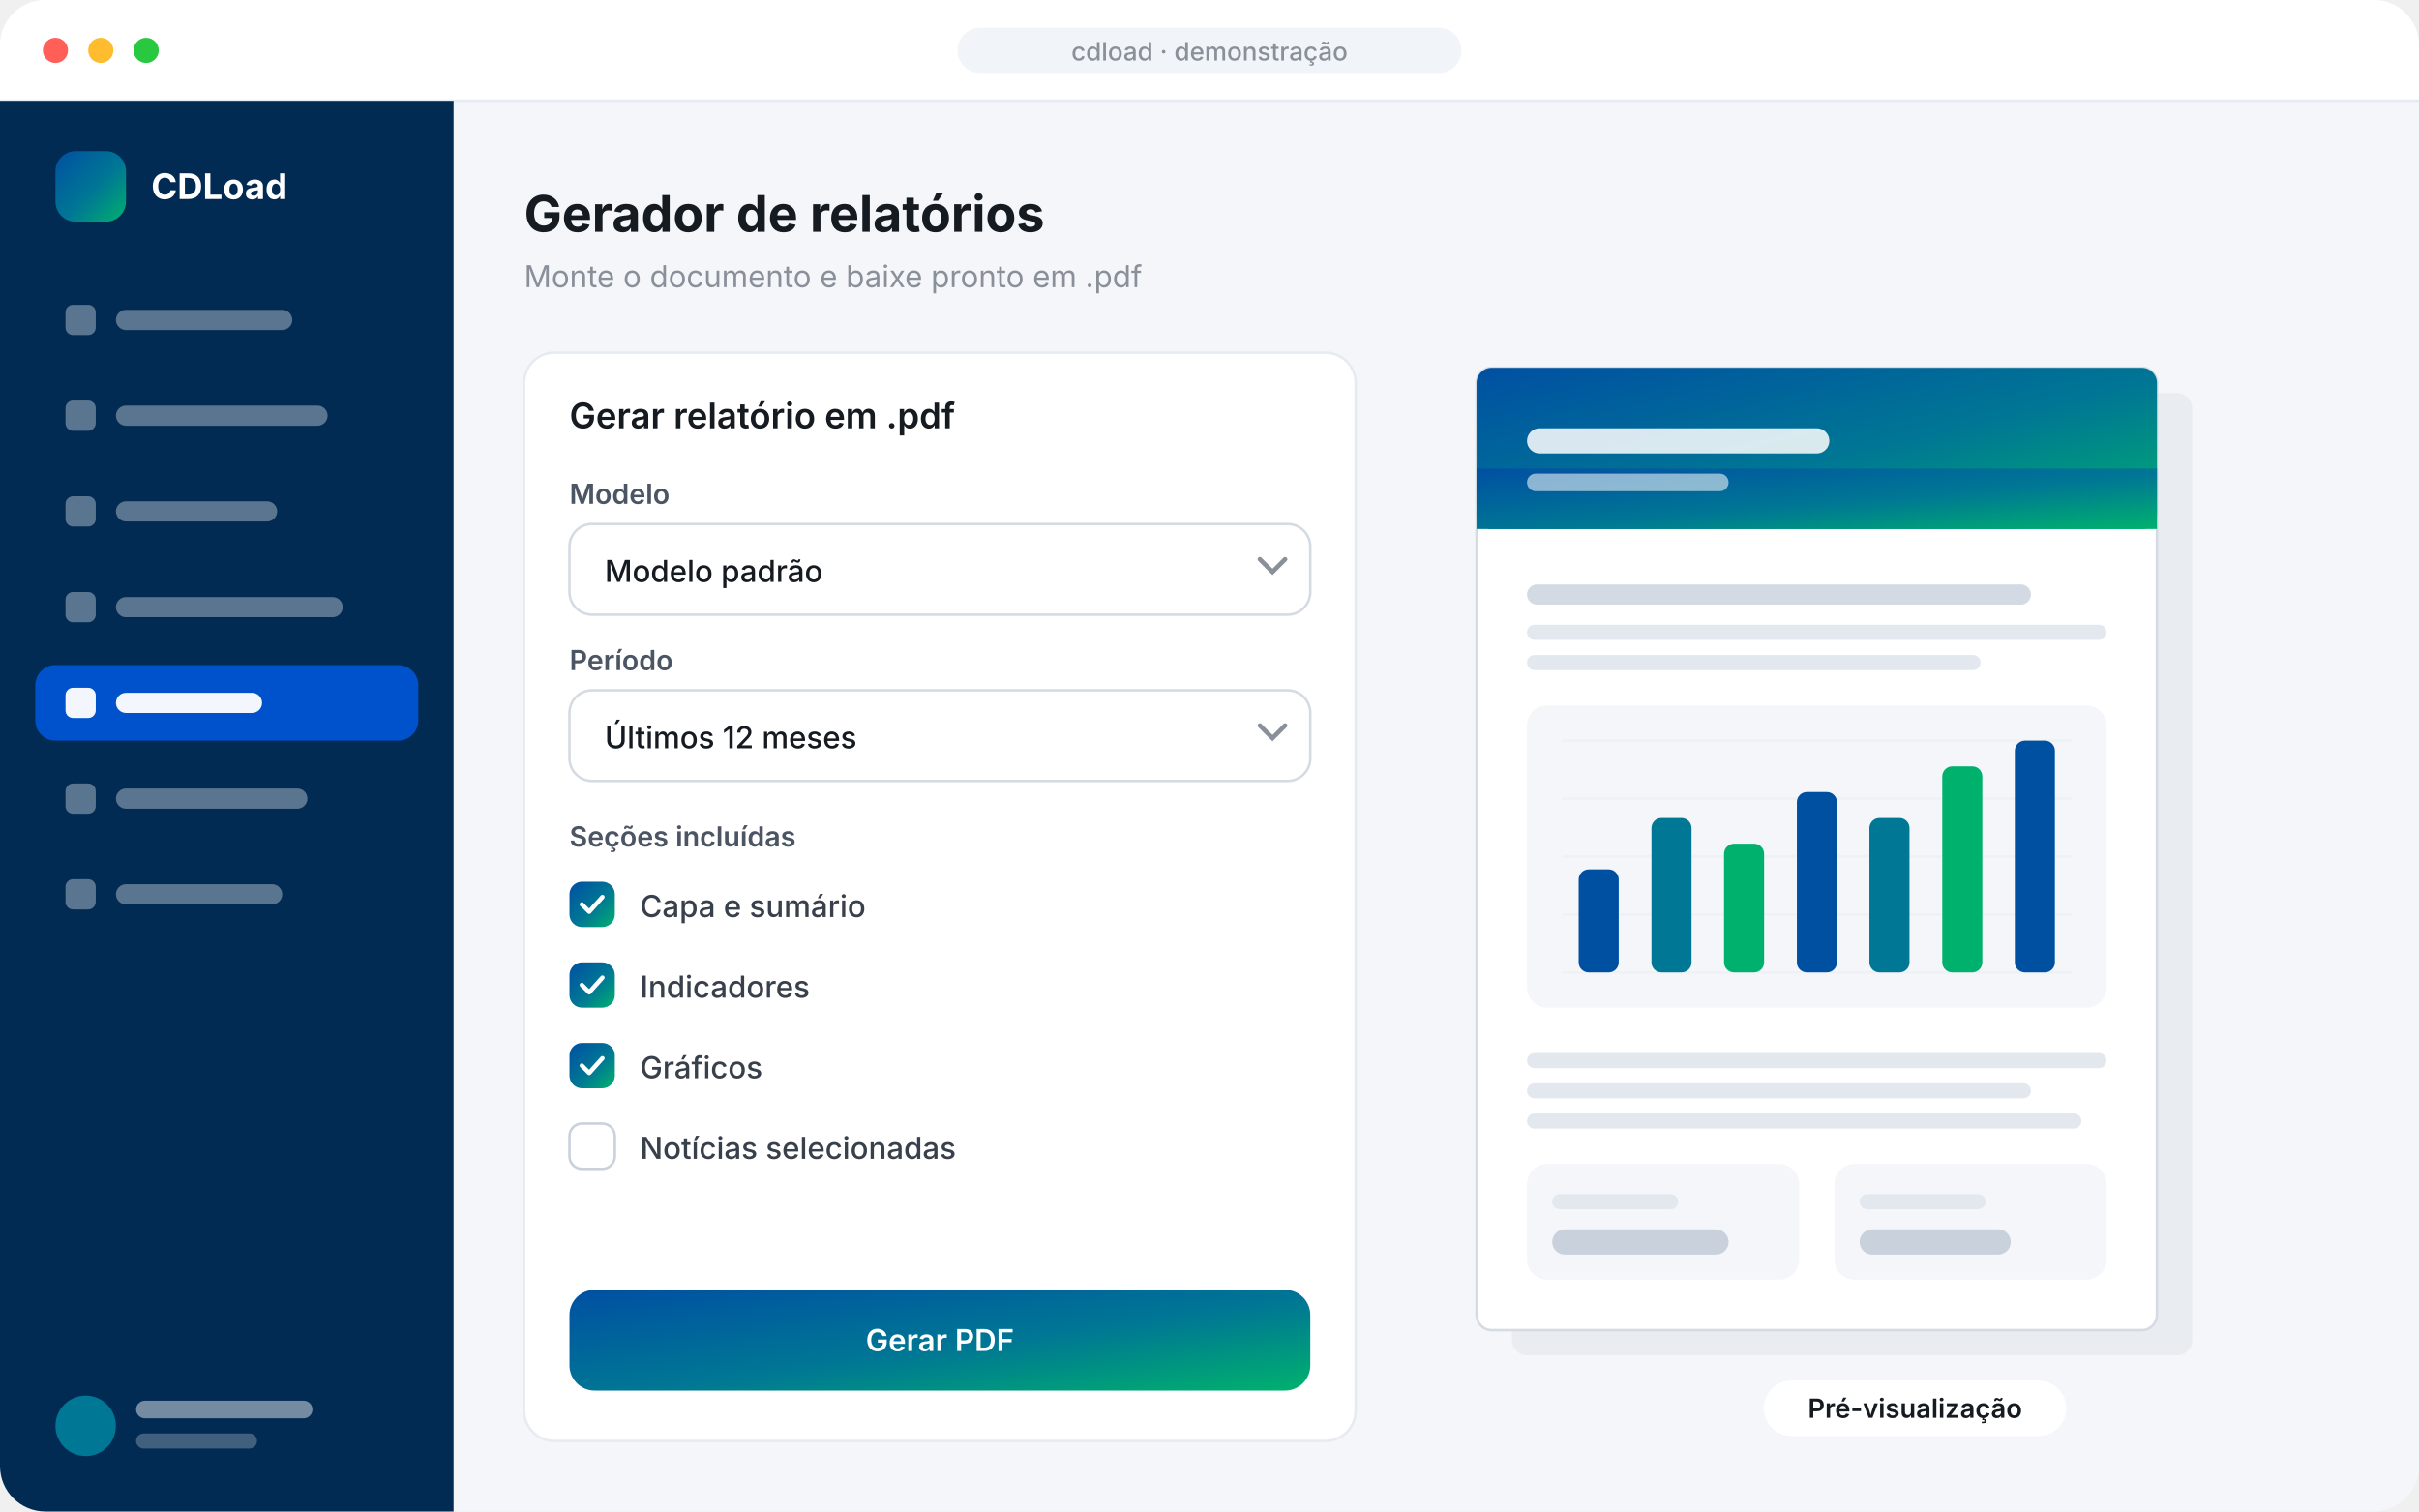
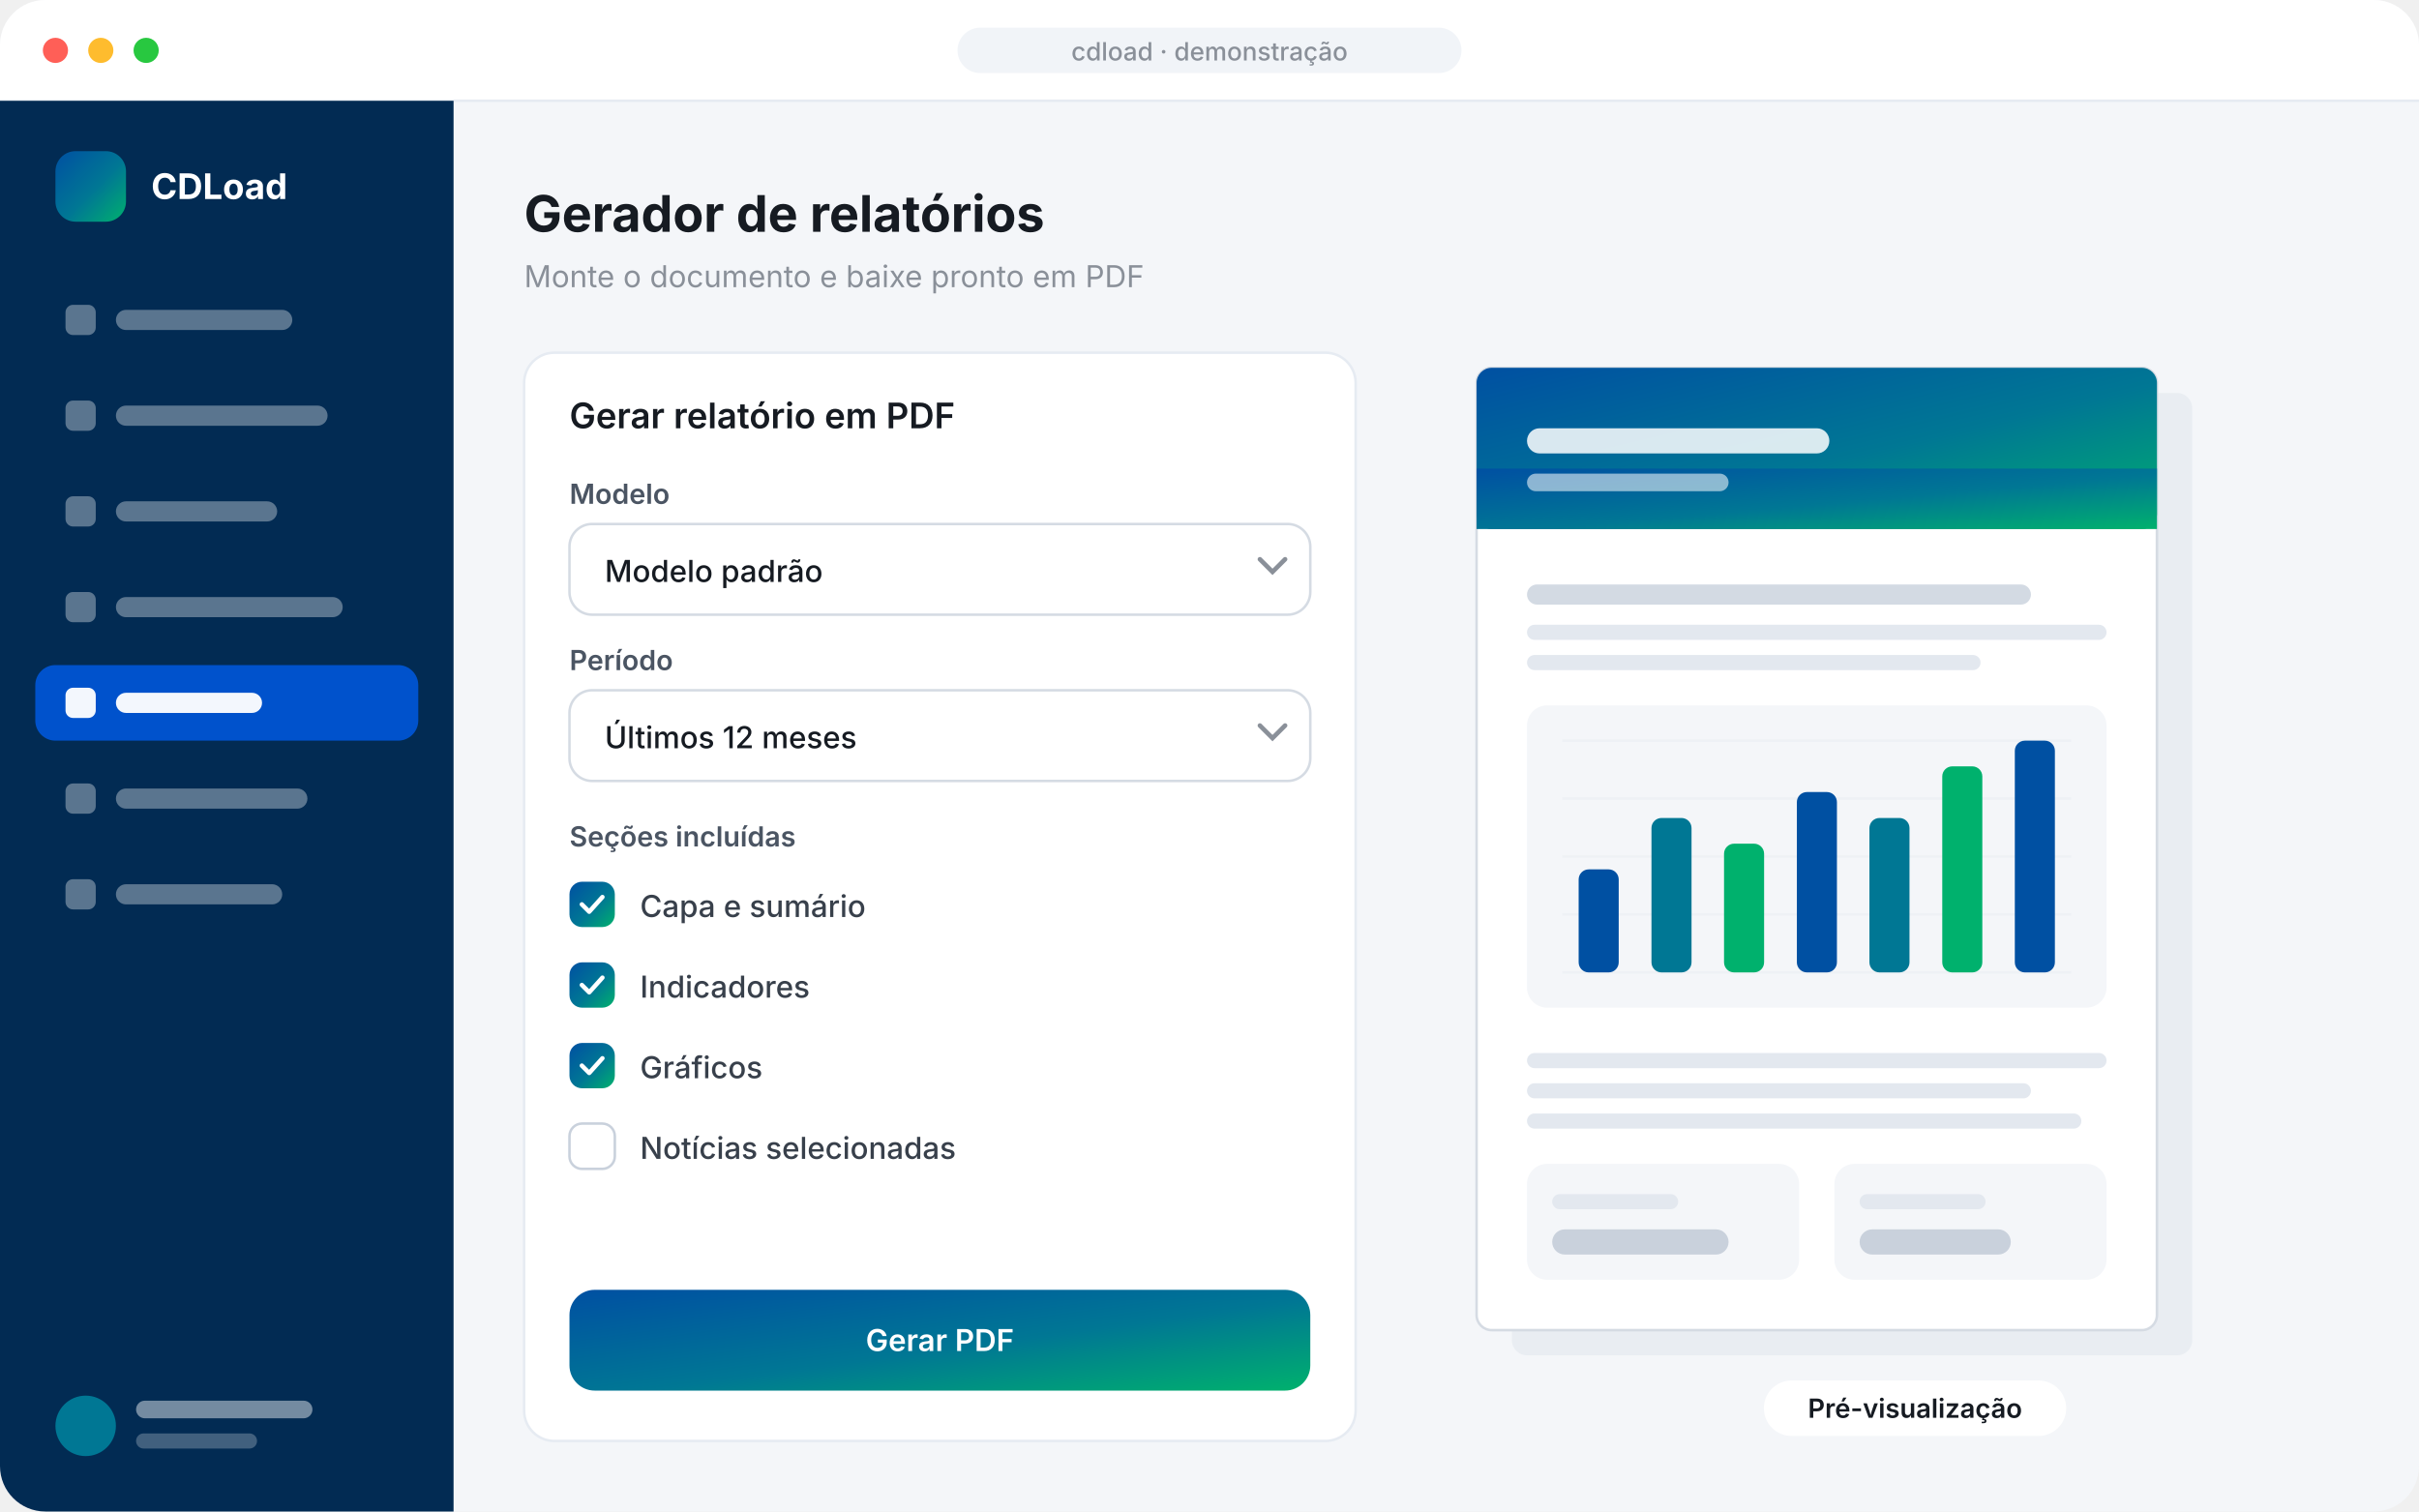
<svg xmlns="http://www.w3.org/2000/svg" viewBox="0 0 960 600" width="960" height="600">
  <defs>
    <linearGradient id="g" x1="0" y1="0" x2="1" y2="1">
      <stop offset="0" stop-color="#0050A2" />
      <stop offset=".55" stop-color="#007794" />
      <stop offset="1" stop-color="#00B16D" />
    </linearGradient>
    <clipPath id="w">
      <rect width="960" height="600" rx="18" />
    </clipPath>
  </defs>
  <g clip-path="url(#w)">
    <rect x="0" y="0" width="960" height="600" rx="0" fill="#F4F6F9" />
    <rect x="0" y="0" width="960" height="40" rx="0" fill="#fff" />
    <line x1="0" y1="40" x2="960" y2="40" stroke="#E6EBF2" />
    <circle cx="22" cy="20" r="5" fill="#FF5F57" />
    <circle cx="40" cy="20" r="5" fill="#FEBC2E" />
    <circle cx="58" cy="20" r="5" fill="#28C840" />
    <rect x="380" y="11" width="200" height="18" rx="9" fill="#F1F4F8" />
    <text x="480" y="24" font-family="Inter, 'Segoe UI', Arial, sans-serif" font-size="10" font-weight="500" fill="#8A9099" text-anchor="middle">cdload · demonstração</text>
    <rect x="0" y="40" width="180" height="560" rx="0" fill="#022b53" />
    <rect x="22" y="60" width="28" height="28" rx="8" fill="url(#g)" />
    <text x="60" y="79" font-family="Inter, 'Segoe UI', Arial, sans-serif" font-size="14" font-weight="700" fill="#fff" text-anchor="start">CDLoad</text>
    <rect x="26" y="121" width="12" height="12" rx="3" fill="rgba(255,255,255,.35)" />
    <rect x="46" y="123" width="70" height="8" rx="4" fill="rgba(255,255,255,.35)" />
    <rect x="26" y="159" width="12" height="12" rx="3" fill="rgba(255,255,255,.35)" />
    <rect x="46" y="161" width="84" height="8" rx="4" fill="rgba(255,255,255,.35)" />
    <rect x="26" y="197" width="12" height="12" rx="3" fill="rgba(255,255,255,.35)" />
    <rect x="46" y="199" width="64" height="8" rx="4" fill="rgba(255,255,255,.35)" />
    <rect x="26" y="235" width="12" height="12" rx="3" fill="rgba(255,255,255,.35)" />
    <rect x="46" y="237" width="90" height="8" rx="4" fill="rgba(255,255,255,.35)" />
    <rect x="14" y="264" width="152" height="30" rx="8" fill="#0052CC" />
    <rect x="26" y="273" width="12" height="12" rx="3" fill="rgba(255,255,255,.95)" />
    <rect x="46" y="275" width="58" height="8" rx="4" fill="rgba(255,255,255,.95)" />
    <rect x="26" y="311" width="12" height="12" rx="3" fill="rgba(255,255,255,.35)" />
    <rect x="46" y="313" width="76" height="8" rx="4" fill="rgba(255,255,255,.35)" />
    <rect x="26" y="349" width="12" height="12" rx="3" fill="rgba(255,255,255,.35)" />
    <rect x="46" y="351" width="66" height="8" rx="4" fill="rgba(255,255,255,.35)" />
    <circle cx="34" cy="566" r="12" fill="#007794" />
    <rect x="54" y="556" width="70" height="7" rx="3.5" fill="rgba(255,255,255,.45)" />
    <rect x="54" y="569" width="48" height="6" rx="3" fill="rgba(255,255,255,.25)" />
    <text x="208" y="92" font-family="Inter, 'Segoe UI', Arial, sans-serif" font-size="20" font-weight="700" fill="#161B22" text-anchor="start">Gerador de relatórios</text>
-     <text x="208" y="114" font-family="Inter, 'Segoe UI', Arial, sans-serif" font-size="12" font-weight="400" fill="#8A9099" text-anchor="start">Monte o documento e baixe pronto em .pdf</text>
+     <text x="208" y="114" font-family="Inter, 'Segoe UI', Arial, sans-serif" font-size="12" font-weight="400" fill="#8A9099" text-anchor="start">Monte o documento e baixe pronto em PDF</text>
    <rect x="208" y="140" width="330" height="432" rx="12" fill="#fff" stroke="#E6EBF2" />
-     <text x="226" y="170" font-family="Inter, 'Segoe UI', Arial, sans-serif" font-size="14" font-weight="600" fill="#161B22" text-anchor="start">Gerar relatório em .pdf</text>
+     <text x="226" y="170" font-family="Inter, 'Segoe UI', Arial, sans-serif" font-size="14" font-weight="600" fill="#161B22" text-anchor="start">Gerar relatório em PDF</text>
    <text x="226" y="200" font-family="Inter, 'Segoe UI', Arial, sans-serif" font-size="11" font-weight="600" fill="#4b5563" text-anchor="start">Modelo</text>
    <rect x="226" y="208" width="294" height="36" rx="9" fill="#fff" stroke="#D5DBE3" />
    <text x="240" y="231" font-family="Inter, 'Segoe UI', Arial, sans-serif" font-size="12" font-weight="500" fill="#161B22" text-anchor="start">Modelo padrão</text>
    <path d="M500 222l5 5 5-5" fill="none" stroke="#8A9099" stroke-width="1.8" stroke-linecap="round" />
    <text x="226" y="266" font-family="Inter, 'Segoe UI', Arial, sans-serif" font-size="11" font-weight="600" fill="#4b5563" text-anchor="start">Período</text>
    <rect x="226" y="274" width="294" height="36" rx="9" fill="#fff" stroke="#D5DBE3" />
    <text x="240" y="297" font-family="Inter, 'Segoe UI', Arial, sans-serif" font-size="12" font-weight="500" fill="#161B22" text-anchor="start">Últimos 12 meses</text>
    <path d="M500 288l5 5 5-5" fill="none" stroke="#8A9099" stroke-width="1.8" stroke-linecap="round" />
    <text x="226" y="336" font-family="Inter, 'Segoe UI', Arial, sans-serif" font-size="11" font-weight="600" fill="#4b5563" text-anchor="start">Seções incluídas</text>
    <rect x="226" y="350" width="18" height="18" rx="5" fill="url(#g)" />
    <g transform="translate(228 352) scale(0.583)" fill="none" stroke="#fff" stroke-width="3" stroke-linecap="round" stroke-linejoin="round">
      <path d="m5 12 5 5 9-10" />
    </g>
    <text x="254" y="364" font-family="Inter, 'Segoe UI', Arial, sans-serif" font-size="12" font-weight="500" fill="#38404b" text-anchor="start">Capa e sumário</text>
    <rect x="226" y="382" width="18" height="18" rx="5" fill="url(#g)" />
    <g transform="translate(228 384) scale(0.583)" fill="none" stroke="#fff" stroke-width="3" stroke-linecap="round" stroke-linejoin="round">
      <path d="m5 12 5 5 9-10" />
    </g>
    <text x="254" y="396" font-family="Inter, 'Segoe UI', Arial, sans-serif" font-size="12" font-weight="500" fill="#38404b" text-anchor="start">Indicadores</text>
    <rect x="226" y="414" width="18" height="18" rx="5" fill="url(#g)" />
    <g transform="translate(228 416) scale(0.583)" fill="none" stroke="#fff" stroke-width="3" stroke-linecap="round" stroke-linejoin="round">
      <path d="m5 12 5 5 9-10" />
    </g>
    <text x="254" y="428" font-family="Inter, 'Segoe UI', Arial, sans-serif" font-size="12" font-weight="500" fill="#38404b" text-anchor="start">Gráficos</text>
    <rect x="226" y="446" width="18" height="18" rx="5" fill="#fff" stroke="#C9D1DC" />
    <text x="254" y="460" font-family="Inter, 'Segoe UI', Arial, sans-serif" font-size="12" font-weight="500" fill="#38404b" text-anchor="start">Notícias selecionadas</text>
    <rect x="226" y="512" width="294" height="40" rx="10" fill="url(#g)" />
    <text x="373" y="536.3" font-family="Inter, 'Segoe UI', Arial, sans-serif" font-size="12" font-weight="600" fill="#fff" text-anchor="middle">Gerar PDF</text>
    <rect x="600" y="156" width="270" height="382" rx="6" fill="#E9EDF2" />
    <rect x="586" y="146" width="270" height="382" rx="6" fill="#fff" stroke="#D5DBE3" />
    <rect x="586" y="146" width="270" height="64" rx="6" fill="url(#g)" />
    <rect x="586" y="186" width="270" height="24" rx="0" fill="url(#g)" />
    <rect x="606" y="170" width="120" height="10" rx="5" fill="rgba(255,255,255,.85)" />
    <rect x="606" y="188" width="80" height="7" rx="3.5" fill="rgba(255,255,255,.55)" />
    <rect x="606" y="232" width="200" height="8" rx="4" fill="#D3DAE3" />
    <rect x="606" y="248" width="230" height="6" rx="3" fill="#E3E8EF" />
    <rect x="606" y="260" width="180" height="6" rx="3" fill="#E3E8EF" />
    <rect x="606" y="280" width="230" height="120" rx="8" fill="#F4F6F9" />
    <line x1="620" y1="294" x2="822" y2="294" stroke="#EEF1F5" />
    <line x1="620" y1="317" x2="822" y2="317" stroke="#EEF1F5" />
    <line x1="620" y1="340" x2="822" y2="340" stroke="#EEF1F5" />
    <line x1="620" y1="363" x2="822" y2="363" stroke="#EEF1F5" />
    <line x1="620" y1="386" x2="822" y2="386" stroke="#EEF1F5" />
    <rect x="626.5" y="345.1" width="15.9" height="40.9" rx="4" fill="#0050A2" />
    <rect x="655.4" y="324.7" width="15.9" height="61.3" rx="4" fill="#007794" />
    <rect x="684.2" y="334.9" width="15.9" height="51.1" rx="4" fill="#00B16D" />
    <rect x="713.1" y="314.4" width="15.9" height="71.6" rx="4" fill="#0050A2" />
    <rect x="741.9" y="324.7" width="15.9" height="61.3" rx="4" fill="#007794" />
    <rect x="770.8" y="304.2" width="15.9" height="81.8" rx="4" fill="#00B16D" />
    <rect x="799.6" y="294" width="15.9" height="92" rx="4" fill="#0050A2" />
    <rect x="606" y="418" width="230" height="6" rx="3" fill="#E3E8EF" />
    <rect x="606" y="430" width="200" height="6" rx="3" fill="#E3E8EF" />
    <rect x="606" y="442" width="220" height="6" rx="3" fill="#E3E8EF" />
    <rect x="606" y="462" width="108" height="46" rx="8" fill="#F4F6F9" />
    <rect x="728" y="462" width="108" height="46" rx="8" fill="#F4F6F9" />
    <rect x="616" y="474" width="50" height="6" rx="3" fill="#E3E8EF" />
    <rect x="616" y="488" width="70" height="10" rx="5" fill="#C9D1DC" />
    <rect x="738" y="474" width="50" height="6" rx="3" fill="#E3E8EF" />
    <rect x="738" y="488" width="60" height="10" rx="5" fill="#C9D1DC" />
    <rect x="700" y="548" width="120" height="22" rx="11" fill="#fff" />
    <text x="760" y="562.8" font-family="Inter, 'Segoe UI', Arial, sans-serif" font-size="10.5" font-weight="600" fill="#161B22" text-anchor="middle">Pré-visualização</text>
  </g>
</svg>
